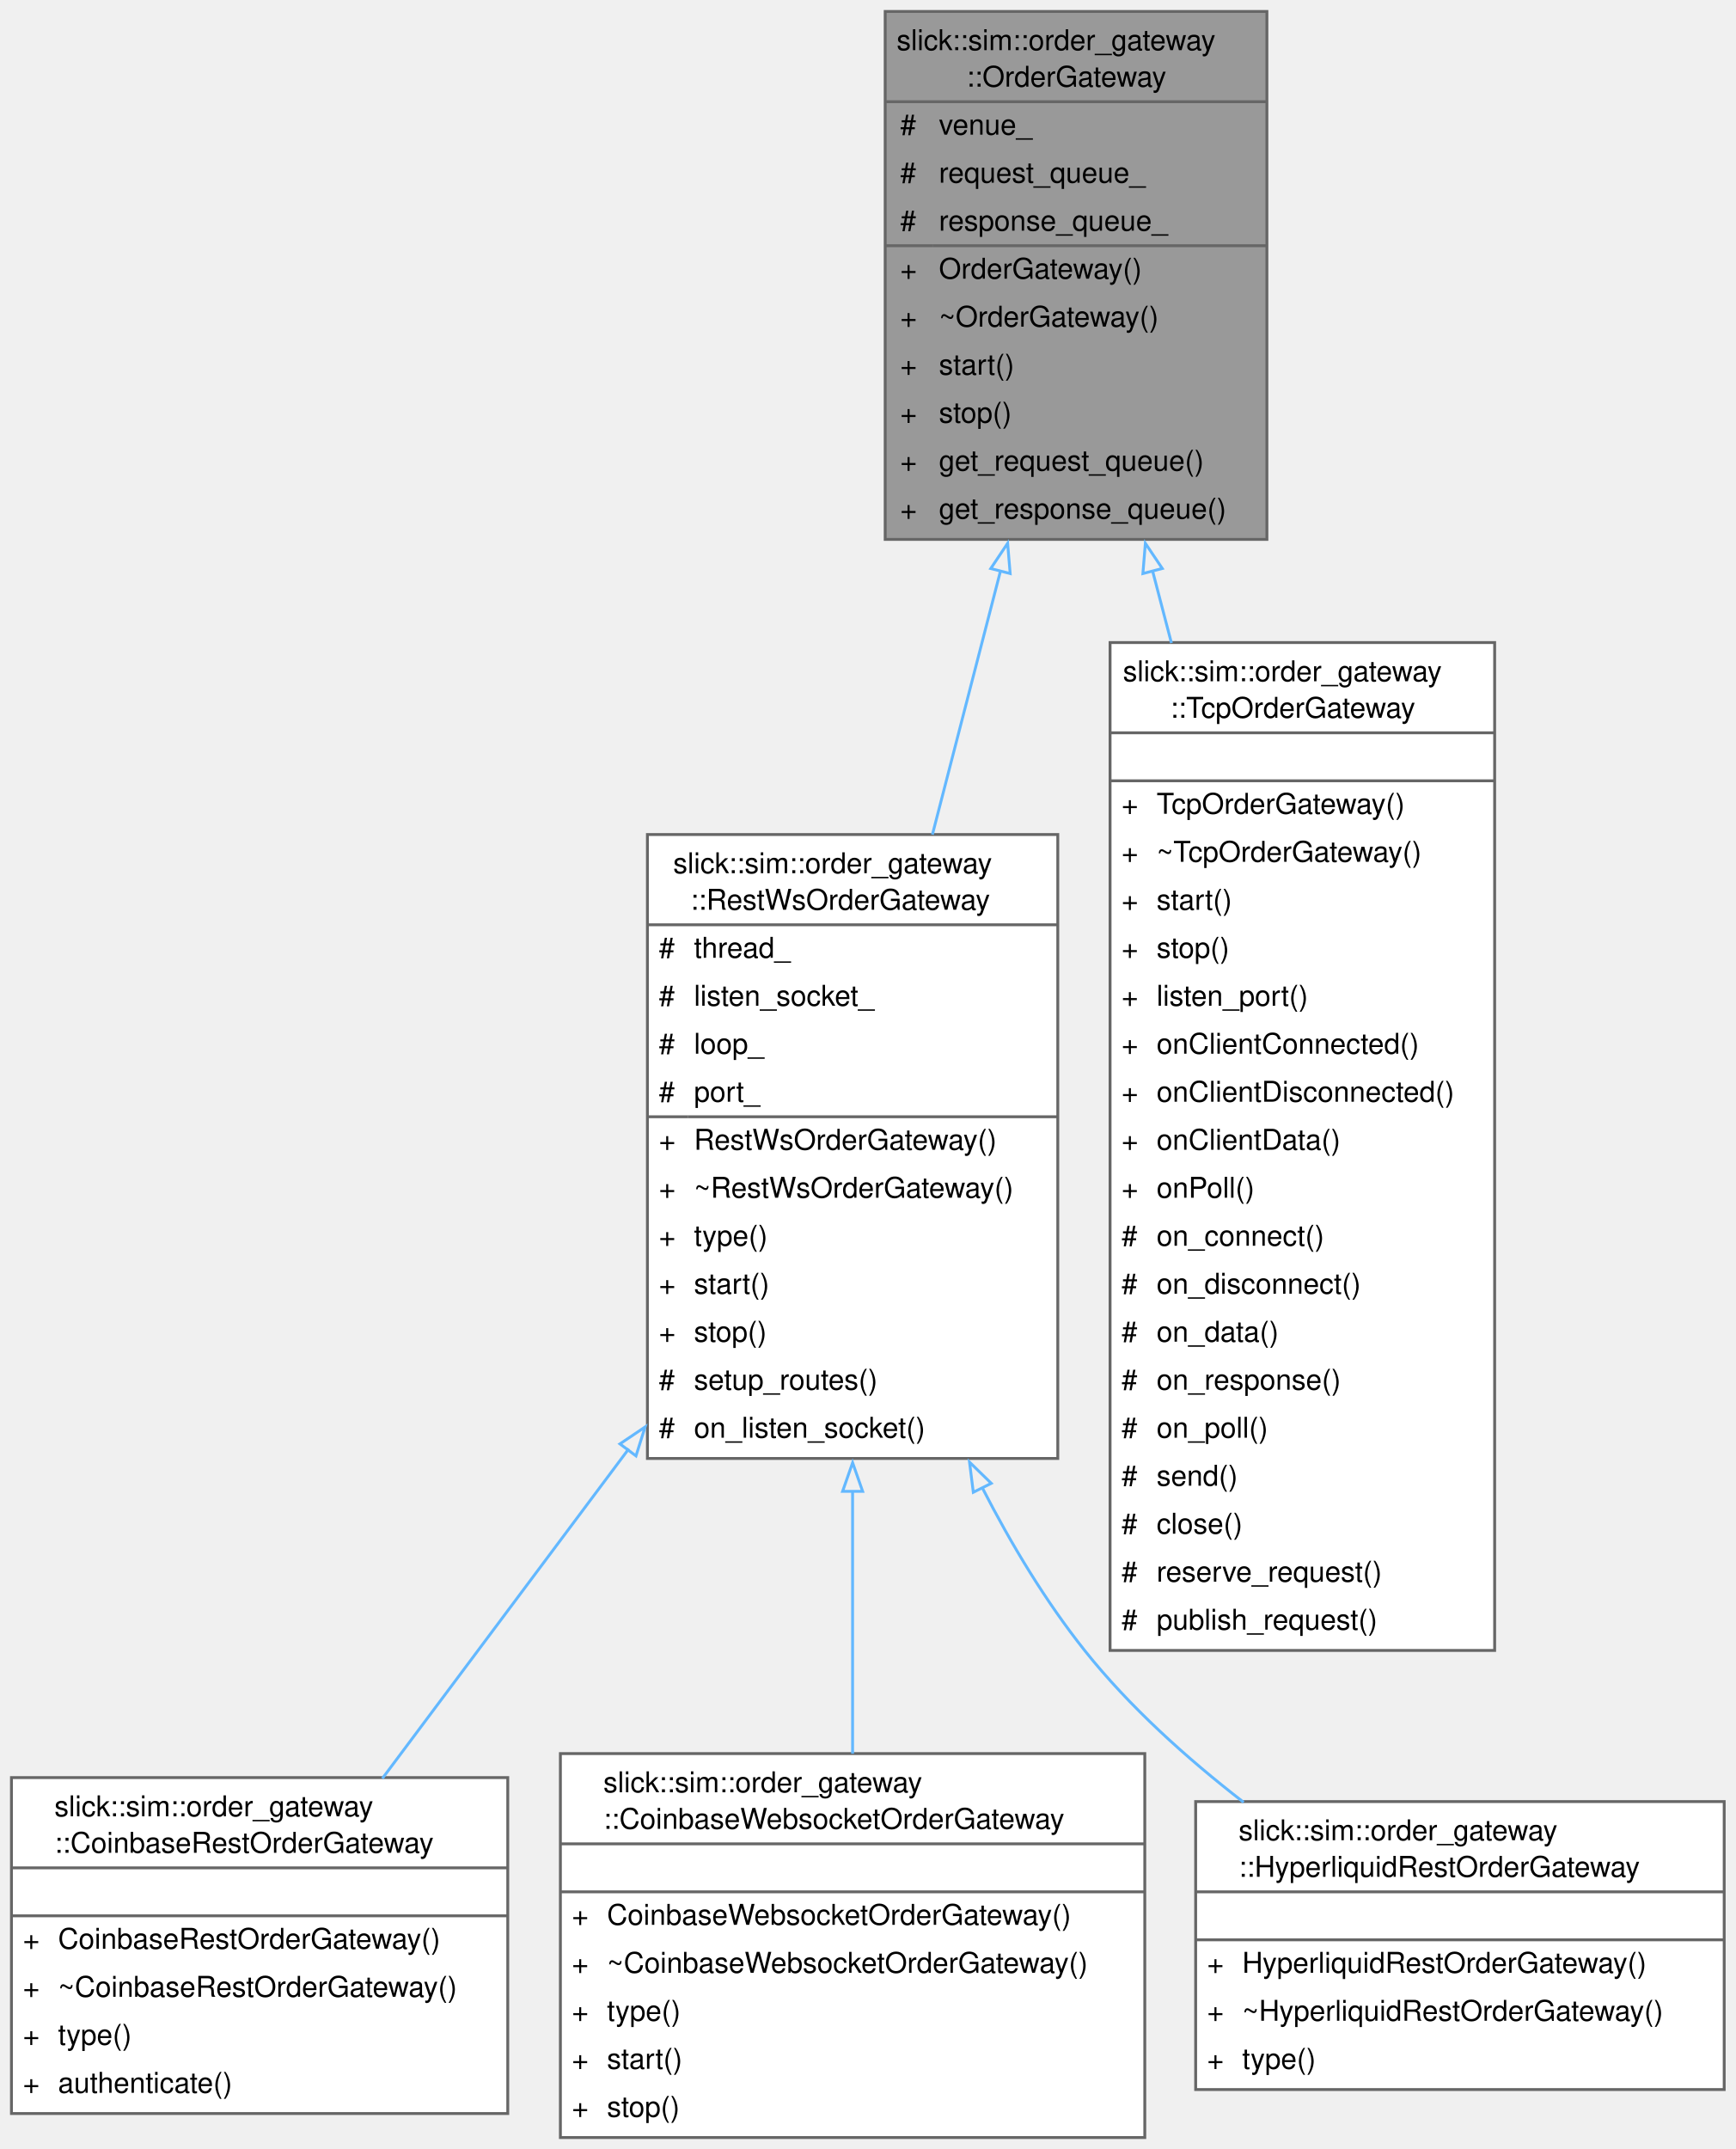
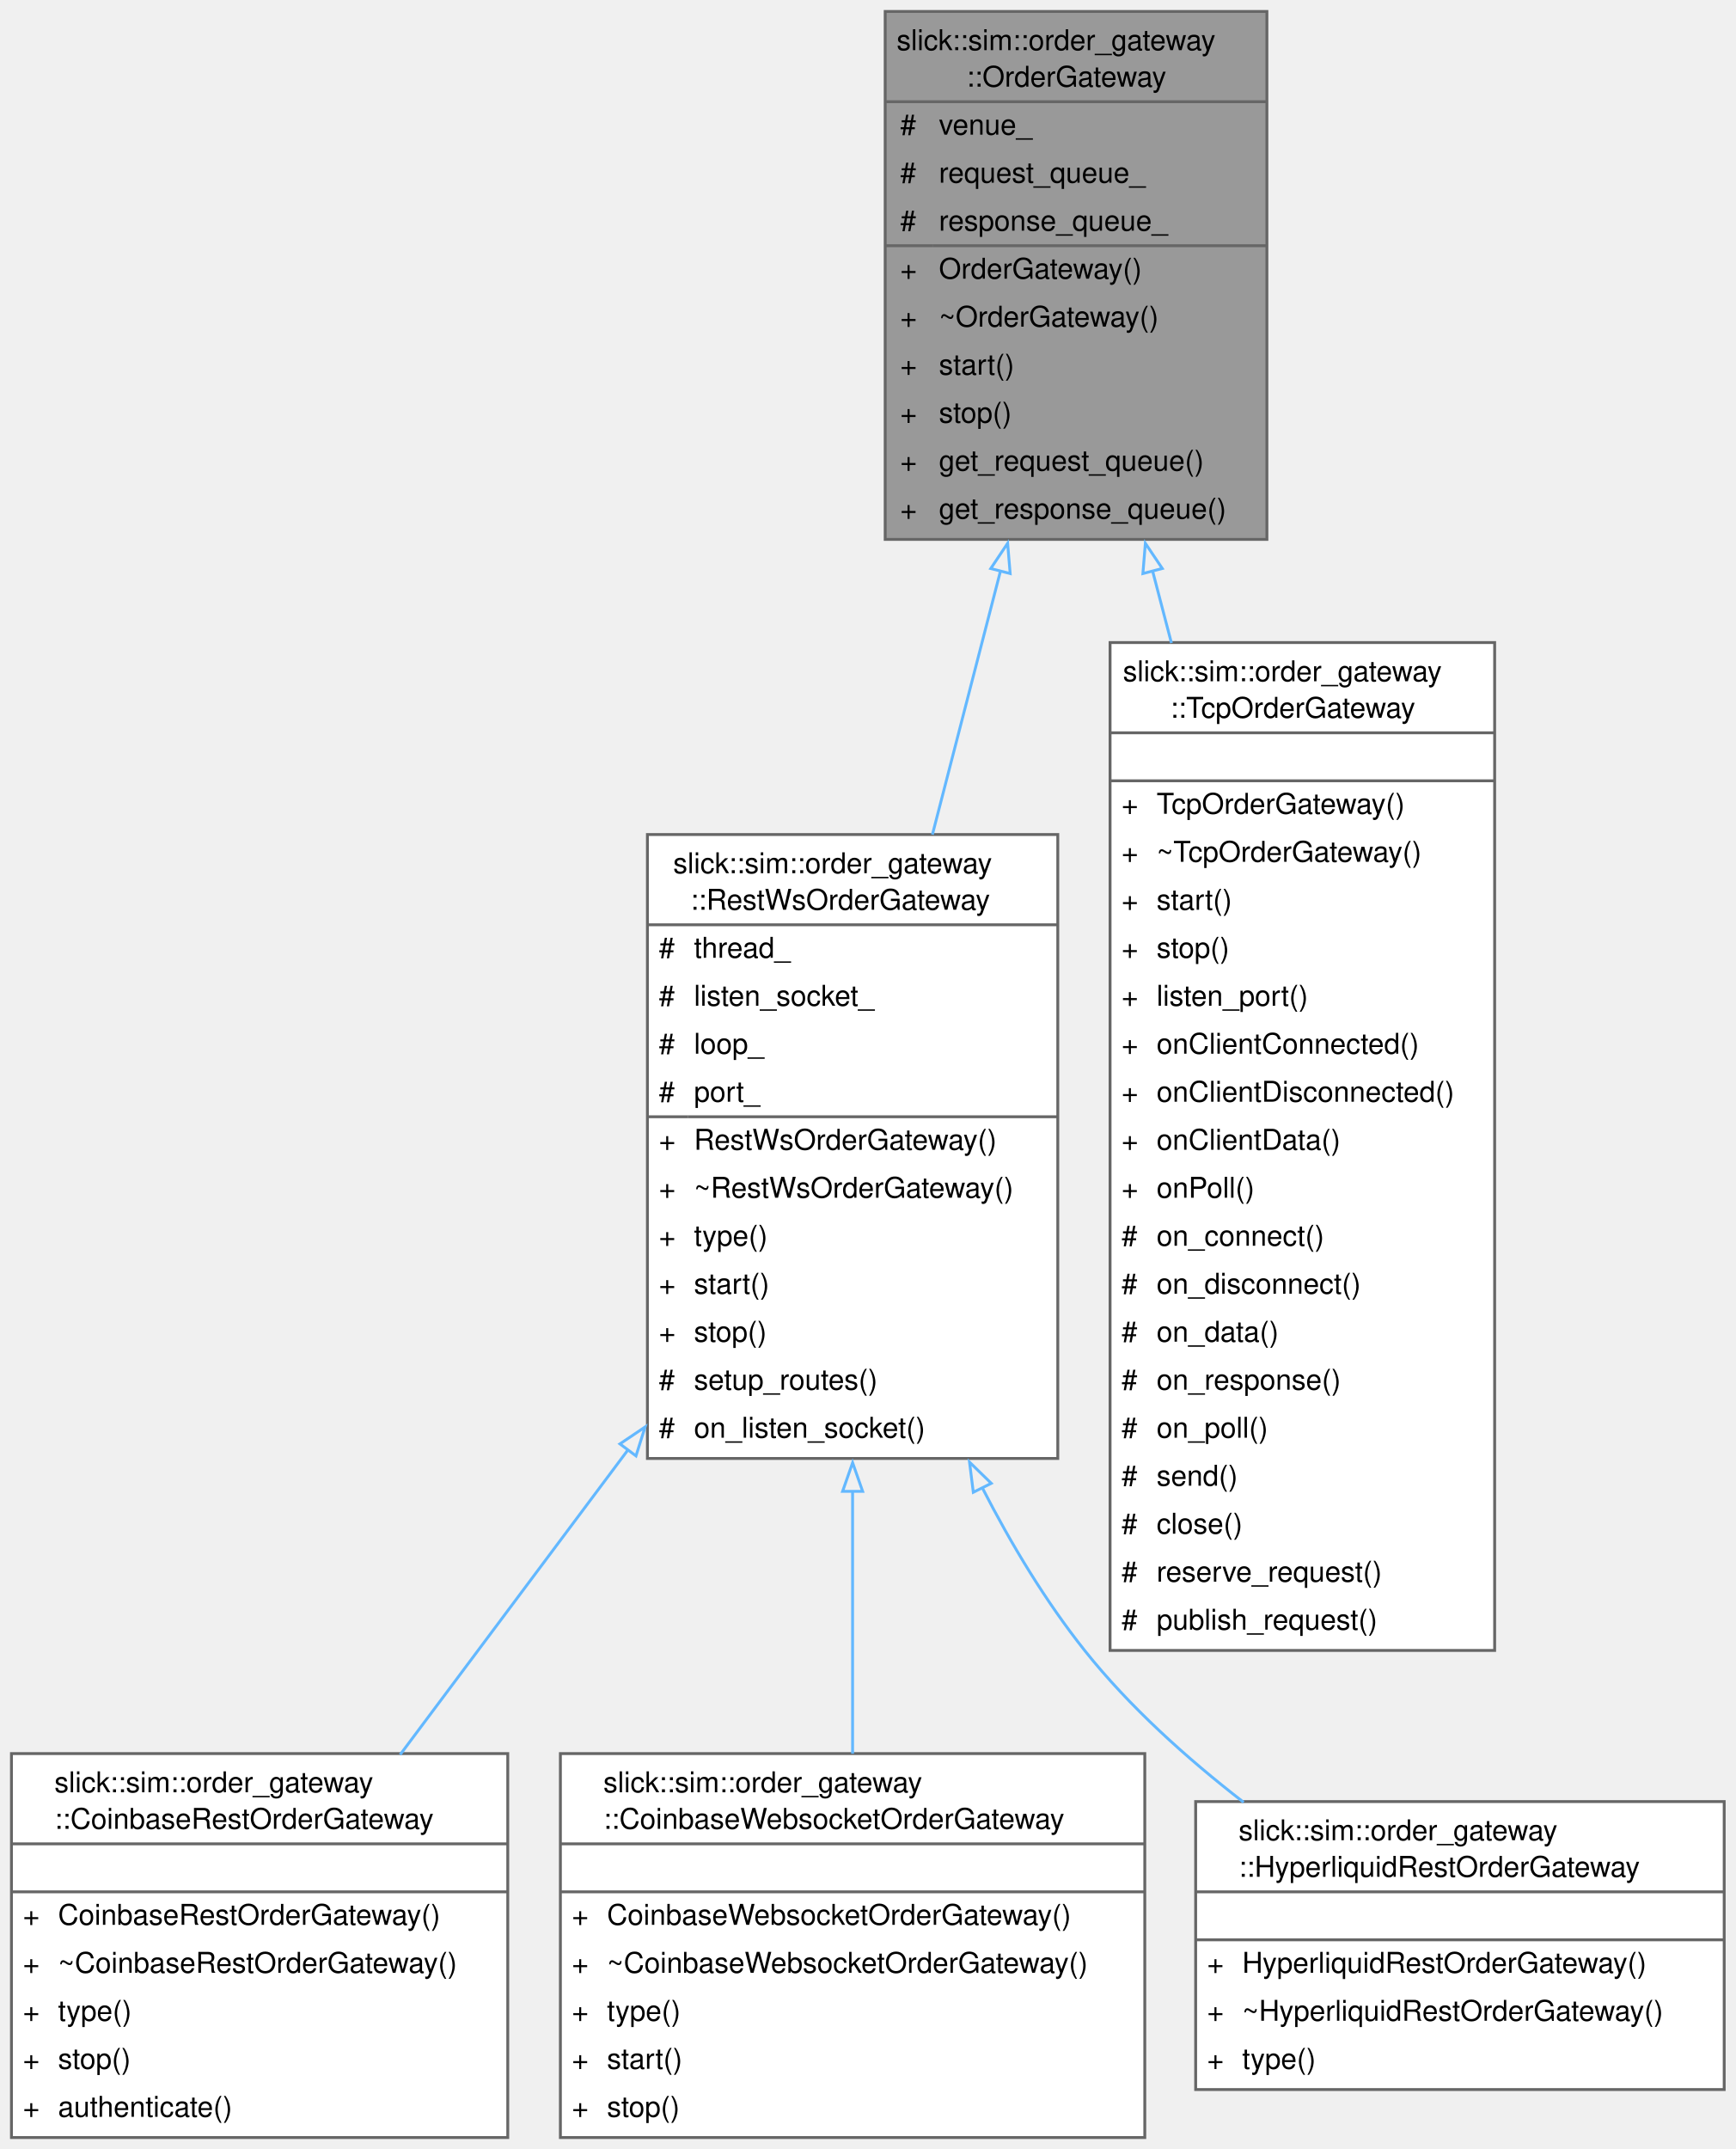
<svg xmlns="http://www.w3.org/2000/svg" xmlns:xlink="http://www.w3.org/1999/xlink" width="606pt" height="750pt" viewBox="0.00 0.00 606.00 750.00">
  <g id="graph0" class="graph" transform="scale(1 1) rotate(0) translate(4 746)">
    <g id="Node000001" class="node">
      <g id="a_Node000001">
        <a xlink:title=" ">
          <polygon fill="#999999" stroke="none" points="438.25,-742 305,-742 305,-557.75 438.25,-557.75 438.25,-742" />
          <text xml:space="preserve" text-anchor="start" x="309" y="-728.5" font-family="Helvetica,sans-Serif" font-size="10.00">slick::sim::order_gateway</text>
          <text xml:space="preserve" text-anchor="start" x="333.38" y="-715.75" font-family="Helvetica,sans-Serif" font-size="10.00">::OrderGateway</text>
          <text xml:space="preserve" text-anchor="start" x="310.25" y="-699" font-family="Helvetica,sans-Serif" font-size="10.00">#</text>
          <text xml:space="preserve" text-anchor="start" x="323.75" y="-699" font-family="Helvetica,sans-Serif" font-size="10.00">venue_</text>
          <text xml:space="preserve" text-anchor="start" x="310.25" y="-682.25" font-family="Helvetica,sans-Serif" font-size="10.00">#</text>
          <text xml:space="preserve" text-anchor="start" x="323.75" y="-682.25" font-family="Helvetica,sans-Serif" font-size="10.00">request_queue_</text>
          <text xml:space="preserve" text-anchor="start" x="310.25" y="-665.5" font-family="Helvetica,sans-Serif" font-size="10.00">#</text>
          <text xml:space="preserve" text-anchor="start" x="323.75" y="-665.5" font-family="Helvetica,sans-Serif" font-size="10.00">response_queue_</text>
          <text xml:space="preserve" text-anchor="start" x="310.25" y="-648.75" font-family="Helvetica,sans-Serif" font-size="10.00">+</text>
          <text xml:space="preserve" text-anchor="start" x="323.75" y="-648.75" font-family="Helvetica,sans-Serif" font-size="10.00">OrderGateway()</text>
          <text xml:space="preserve" text-anchor="start" x="310.25" y="-632" font-family="Helvetica,sans-Serif" font-size="10.00">+</text>
          <text xml:space="preserve" text-anchor="start" x="323.75" y="-632" font-family="Helvetica,sans-Serif" font-size="10.00">~OrderGateway()</text>
          <text xml:space="preserve" text-anchor="start" x="310.25" y="-615.25" font-family="Helvetica,sans-Serif" font-size="10.00">+</text>
          <text xml:space="preserve" text-anchor="start" x="323.75" y="-615.25" font-family="Helvetica,sans-Serif" font-size="10.00">start()</text>
          <text xml:space="preserve" text-anchor="start" x="310.25" y="-598.5" font-family="Helvetica,sans-Serif" font-size="10.00">+</text>
          <text xml:space="preserve" text-anchor="start" x="323.75" y="-598.5" font-family="Helvetica,sans-Serif" font-size="10.00">stop()</text>
          <text xml:space="preserve" text-anchor="start" x="310.25" y="-581.75" font-family="Helvetica,sans-Serif" font-size="10.00">+</text>
          <text xml:space="preserve" text-anchor="start" x="323.75" y="-581.75" font-family="Helvetica,sans-Serif" font-size="10.00">get_request_queue()</text>
          <text xml:space="preserve" text-anchor="start" x="310.25" y="-565" font-family="Helvetica,sans-Serif" font-size="10.00">+</text>
          <text xml:space="preserve" text-anchor="start" x="323.75" y="-565" font-family="Helvetica,sans-Serif" font-size="10.00">get_response_queue()</text>
          <polygon fill="#666666" stroke="#666666" points="305,-710.5 305,-710.5 438.25,-710.5 438.25,-710.5 305,-710.5" />
          <polygon fill="#666666" stroke="#666666" points="305,-660.25 305,-660.25 321.75,-660.25 321.75,-660.25 305,-660.25" />
          <polygon fill="#666666" stroke="#666666" points="321.75,-660.25 321.75,-660.25 438.25,-660.25 438.25,-660.25 321.75,-660.25" />
          <polygon fill="none" stroke="#666666" points="305,-557.75 305,-742 438.25,-742 438.25,-557.75 305,-557.75" />
        </a>
      </g>
    </g>
    <g id="Node000002" class="node">
      <g id="a_Node000002">
        <a xlink:href="classslick_1_1sim_1_1order__gateway_1_1RestWsOrderGateway.html" target="_top" xlink:title=" ">
          <polygon fill="white" stroke="none" points="365.25,-454.75 222,-454.75 222,-237 365.25,-237 365.25,-454.75" />
          <text xml:space="preserve" text-anchor="start" x="231" y="-441.25" font-family="Helvetica,sans-Serif" font-size="10.00">slick::sim::order_gateway</text>
          <text xml:space="preserve" text-anchor="start" x="237" y="-428.5" font-family="Helvetica,sans-Serif" font-size="10.00">::RestWsOrderGateway</text>
          <text xml:space="preserve" text-anchor="start" x="226" y="-411.75" font-family="Helvetica,sans-Serif" font-size="10.00">#</text>
          <text xml:space="preserve" text-anchor="start" x="238.25" y="-411.75" font-family="Helvetica,sans-Serif" font-size="10.00">thread_</text>
          <text xml:space="preserve" text-anchor="start" x="226" y="-395" font-family="Helvetica,sans-Serif" font-size="10.00">#</text>
          <text xml:space="preserve" text-anchor="start" x="238.25" y="-395" font-family="Helvetica,sans-Serif" font-size="10.00">listen_socket_</text>
          <text xml:space="preserve" text-anchor="start" x="226" y="-378.25" font-family="Helvetica,sans-Serif" font-size="10.00">#</text>
          <text xml:space="preserve" text-anchor="start" x="238.25" y="-378.25" font-family="Helvetica,sans-Serif" font-size="10.00">loop_</text>
          <text xml:space="preserve" text-anchor="start" x="226" y="-361.5" font-family="Helvetica,sans-Serif" font-size="10.00">#</text>
          <text xml:space="preserve" text-anchor="start" x="238.25" y="-361.5" font-family="Helvetica,sans-Serif" font-size="10.00">port_</text>
          <text xml:space="preserve" text-anchor="start" x="226" y="-344.75" font-family="Helvetica,sans-Serif" font-size="10.00">+</text>
          <text xml:space="preserve" text-anchor="start" x="238.25" y="-344.75" font-family="Helvetica,sans-Serif" font-size="10.00">RestWsOrderGateway()</text>
          <text xml:space="preserve" text-anchor="start" x="226" y="-328" font-family="Helvetica,sans-Serif" font-size="10.00">+</text>
          <text xml:space="preserve" text-anchor="start" x="238.25" y="-328" font-family="Helvetica,sans-Serif" font-size="10.00">~RestWsOrderGateway()</text>
          <text xml:space="preserve" text-anchor="start" x="226" y="-311.25" font-family="Helvetica,sans-Serif" font-size="10.00">+</text>
          <text xml:space="preserve" text-anchor="start" x="238.25" y="-311.25" font-family="Helvetica,sans-Serif" font-size="10.00">type()</text>
          <text xml:space="preserve" text-anchor="start" x="226" y="-294.5" font-family="Helvetica,sans-Serif" font-size="10.00">+</text>
          <text xml:space="preserve" text-anchor="start" x="238.25" y="-294.5" font-family="Helvetica,sans-Serif" font-size="10.00">start()</text>
          <text xml:space="preserve" text-anchor="start" x="226" y="-277.75" font-family="Helvetica,sans-Serif" font-size="10.00">+</text>
          <text xml:space="preserve" text-anchor="start" x="238.25" y="-277.75" font-family="Helvetica,sans-Serif" font-size="10.00">stop()</text>
          <text xml:space="preserve" text-anchor="start" x="226" y="-261" font-family="Helvetica,sans-Serif" font-size="10.00">#</text>
          <text xml:space="preserve" text-anchor="start" x="238.25" y="-261" font-family="Helvetica,sans-Serif" font-size="10.00">setup_routes()</text>
          <text xml:space="preserve" text-anchor="start" x="226" y="-244.25" font-family="Helvetica,sans-Serif" font-size="10.00">#</text>
          <text xml:space="preserve" text-anchor="start" x="238.25" y="-244.25" font-family="Helvetica,sans-Serif" font-size="10.00">on_listen_socket()</text>
          <polygon fill="#666666" stroke="#666666" points="222,-423.25 222,-423.25 365.25,-423.25 365.25,-423.25 222,-423.25" />
          <polygon fill="#666666" stroke="#666666" points="222,-356.25 222,-356.25 236.25,-356.25 236.25,-356.25 222,-356.25" />
          <polygon fill="#666666" stroke="#666666" points="236.25,-356.25 236.25,-356.25 365.25,-356.25 365.25,-356.25 236.25,-356.25" />
          <polygon fill="none" stroke="#666666" points="222,-237 222,-454.75 365.25,-454.75 365.25,-237 222,-237" />
        </a>
      </g>
    </g>
    <g id="edge1_Node000001_Node000002" class="edge">
      <g id="a_edge1_Node000001_Node000002">
        <a xlink:title=" ">
          <path fill="none" stroke="#63b8ff" d="M345.33,-547.05C337.65,-517.34 329.25,-484.79 321.48,-454.72" />
          <polygon fill="none" stroke="#63b8ff" points="341.85,-547.58 347.74,-556.39 348.63,-545.83 341.85,-547.58" />
        </a>
      </g>
    </g>
    <g id="Node000006" class="node">
      <g id="a_Node000006">
        <a xlink:href="classslick_1_1sim_1_1order__gateway_1_1TcpOrderGateway.html" target="_top" xlink:title="The transport half of a binary order-entry gateway: a TCP server that hands a venue's protocol whole ...">
          <polygon fill="white" stroke="none" points="517.75,-521.75 383.5,-521.75 383.5,-170 517.75,-170 517.75,-521.75" />
          <text xml:space="preserve" text-anchor="start" x="388" y="-508.25" font-family="Helvetica,sans-Serif" font-size="10.00">slick::sim::order_gateway</text>
          <text xml:space="preserve" text-anchor="start" x="404.5" y="-495.5" font-family="Helvetica,sans-Serif" font-size="10.00">::TcpOrderGateway</text>
          <text xml:space="preserve" text-anchor="start" x="449.12" y="-478.75" font-family="Helvetica,sans-Serif" font-size="10.00"> </text>
          <text xml:space="preserve" text-anchor="start" x="387.5" y="-462" font-family="Helvetica,sans-Serif" font-size="10.00">+</text>
          <text xml:space="preserve" text-anchor="start" x="399.75" y="-462" font-family="Helvetica,sans-Serif" font-size="10.00">TcpOrderGateway()</text>
          <text xml:space="preserve" text-anchor="start" x="387.5" y="-445.25" font-family="Helvetica,sans-Serif" font-size="10.00">+</text>
          <text xml:space="preserve" text-anchor="start" x="399.75" y="-445.25" font-family="Helvetica,sans-Serif" font-size="10.00">~TcpOrderGateway()</text>
          <text xml:space="preserve" text-anchor="start" x="387.5" y="-428.5" font-family="Helvetica,sans-Serif" font-size="10.00">+</text>
          <text xml:space="preserve" text-anchor="start" x="399.75" y="-428.5" font-family="Helvetica,sans-Serif" font-size="10.00">start()</text>
          <text xml:space="preserve" text-anchor="start" x="387.5" y="-411.75" font-family="Helvetica,sans-Serif" font-size="10.00">+</text>
          <text xml:space="preserve" text-anchor="start" x="399.75" y="-411.75" font-family="Helvetica,sans-Serif" font-size="10.00">stop()</text>
          <text xml:space="preserve" text-anchor="start" x="387.5" y="-395" font-family="Helvetica,sans-Serif" font-size="10.00">+</text>
          <text xml:space="preserve" text-anchor="start" x="399.75" y="-395" font-family="Helvetica,sans-Serif" font-size="10.00">listen_port()</text>
          <text xml:space="preserve" text-anchor="start" x="387.5" y="-378.25" font-family="Helvetica,sans-Serif" font-size="10.00">+</text>
          <text xml:space="preserve" text-anchor="start" x="399.75" y="-378.25" font-family="Helvetica,sans-Serif" font-size="10.00">onClientConnected()</text>
          <text xml:space="preserve" text-anchor="start" x="387.5" y="-361.5" font-family="Helvetica,sans-Serif" font-size="10.00">+</text>
          <text xml:space="preserve" text-anchor="start" x="399.75" y="-361.5" font-family="Helvetica,sans-Serif" font-size="10.00">onClientDisconnected()</text>
          <text xml:space="preserve" text-anchor="start" x="387.5" y="-344.75" font-family="Helvetica,sans-Serif" font-size="10.00">+</text>
          <text xml:space="preserve" text-anchor="start" x="399.75" y="-344.75" font-family="Helvetica,sans-Serif" font-size="10.00">onClientData()</text>
          <text xml:space="preserve" text-anchor="start" x="387.5" y="-328" font-family="Helvetica,sans-Serif" font-size="10.00">+</text>
          <text xml:space="preserve" text-anchor="start" x="399.75" y="-328" font-family="Helvetica,sans-Serif" font-size="10.00">onPoll()</text>
          <text xml:space="preserve" text-anchor="start" x="387.5" y="-311.25" font-family="Helvetica,sans-Serif" font-size="10.00">#</text>
          <text xml:space="preserve" text-anchor="start" x="399.75" y="-311.25" font-family="Helvetica,sans-Serif" font-size="10.00">on_connect()</text>
          <text xml:space="preserve" text-anchor="start" x="387.5" y="-294.5" font-family="Helvetica,sans-Serif" font-size="10.00">#</text>
          <text xml:space="preserve" text-anchor="start" x="399.75" y="-294.5" font-family="Helvetica,sans-Serif" font-size="10.00">on_disconnect()</text>
          <text xml:space="preserve" text-anchor="start" x="387.5" y="-277.75" font-family="Helvetica,sans-Serif" font-size="10.00">#</text>
          <text xml:space="preserve" text-anchor="start" x="399.75" y="-277.75" font-family="Helvetica,sans-Serif" font-size="10.00">on_data()</text>
          <text xml:space="preserve" text-anchor="start" x="387.5" y="-261" font-family="Helvetica,sans-Serif" font-size="10.00">#</text>
          <text xml:space="preserve" text-anchor="start" x="399.75" y="-261" font-family="Helvetica,sans-Serif" font-size="10.00">on_response()</text>
          <text xml:space="preserve" text-anchor="start" x="387.5" y="-244.25" font-family="Helvetica,sans-Serif" font-size="10.00">#</text>
          <text xml:space="preserve" text-anchor="start" x="399.75" y="-244.25" font-family="Helvetica,sans-Serif" font-size="10.00">on_poll()</text>
          <text xml:space="preserve" text-anchor="start" x="387.5" y="-227.5" font-family="Helvetica,sans-Serif" font-size="10.00">#</text>
          <text xml:space="preserve" text-anchor="start" x="399.75" y="-227.5" font-family="Helvetica,sans-Serif" font-size="10.00">send()</text>
          <text xml:space="preserve" text-anchor="start" x="387.5" y="-210.75" font-family="Helvetica,sans-Serif" font-size="10.00">#</text>
          <text xml:space="preserve" text-anchor="start" x="399.75" y="-210.75" font-family="Helvetica,sans-Serif" font-size="10.00">close()</text>
          <text xml:space="preserve" text-anchor="start" x="387.5" y="-194" font-family="Helvetica,sans-Serif" font-size="10.00">#</text>
          <text xml:space="preserve" text-anchor="start" x="399.75" y="-194" font-family="Helvetica,sans-Serif" font-size="10.00">reserve_request()</text>
          <text xml:space="preserve" text-anchor="start" x="387.5" y="-177.25" font-family="Helvetica,sans-Serif" font-size="10.00">#</text>
          <text xml:space="preserve" text-anchor="start" x="399.75" y="-177.25" font-family="Helvetica,sans-Serif" font-size="10.00">publish_request()</text>
          <polygon fill="#666666" stroke="#666666" points="383.5,-490.25 383.5,-490.25 517.75,-490.25 517.75,-490.25 383.5,-490.25" />
          <polygon fill="#666666" stroke="#666666" points="383.5,-473.5 383.5,-473.5 517.75,-473.5 517.75,-473.5 383.5,-473.5" />
          <polygon fill="none" stroke="#666666" points="383.5,-170 383.5,-521.75 517.75,-521.75 517.75,-170 383.5,-170" />
        </a>
      </g>
    </g>
    <g id="edge5_Node000001_Node000006" class="edge">
      <g id="a_edge5_Node000001_Node000006">
        <a xlink:title=" ">
          <path fill="none" stroke="#63b8ff" d="M398.33,-546.79C400.48,-538.57 402.69,-530.13 404.92,-521.59" />
          <polygon fill="none" stroke="#63b8ff" points="394.96,-545.83 395.82,-556.39 401.73,-547.6 394.96,-545.83" />
        </a>
      </g>
    </g>
    <g id="Node000003" class="node">
      <g id="a_Node000003">
        <a xlink:href="classslick_1_1sim_1_1order__gateway_1_1CoinbaseRestOrderGateway.html" target="_top" xlink:title=" ">
-           <polygon fill="white" stroke="none" points="173.25,-125.62 0,-125.62 0,-8.37 173.25,-8.37 173.25,-125.62" />
-           <text xml:space="preserve" text-anchor="start" x="15" y="-112.12" font-family="Helvetica,sans-Serif" font-size="10.00">slick::sim::order_gateway</text>
-           <text xml:space="preserve" text-anchor="start" x="15" y="-99.38" font-family="Helvetica,sans-Serif" font-size="10.00">::CoinbaseRestOrderGateway</text>
-           <text xml:space="preserve" text-anchor="start" x="85.12" y="-82.62" font-family="Helvetica,sans-Serif" font-size="10.00"> </text>
-           <text xml:space="preserve" text-anchor="start" x="4" y="-65.88" font-family="Helvetica,sans-Serif" font-size="10.00">+</text>
-           <text xml:space="preserve" text-anchor="start" x="16.25" y="-65.88" font-family="Helvetica,sans-Serif" font-size="10.00">CoinbaseRestOrderGateway()</text>
-           <text xml:space="preserve" text-anchor="start" x="4" y="-49.12" font-family="Helvetica,sans-Serif" font-size="10.00">+</text>
-           <text xml:space="preserve" text-anchor="start" x="16.25" y="-49.12" font-family="Helvetica,sans-Serif" font-size="10.00">~CoinbaseRestOrderGateway()</text>
-           <text xml:space="preserve" text-anchor="start" x="4" y="-32.38" font-family="Helvetica,sans-Serif" font-size="10.00">+</text>
-           <text xml:space="preserve" text-anchor="start" x="16.25" y="-32.38" font-family="Helvetica,sans-Serif" font-size="10.00">type()</text>
-           <text xml:space="preserve" text-anchor="start" x="4" y="-15.62" font-family="Helvetica,sans-Serif" font-size="10.00">+</text>
-           <text xml:space="preserve" text-anchor="start" x="16.25" y="-15.62" font-family="Helvetica,sans-Serif" font-size="10.00">authenticate()</text>
-           <polygon fill="#666666" stroke="#666666" points="0,-94.12 0,-94.12 173.25,-94.12 173.25,-94.12 0,-94.12" />
-           <polygon fill="#666666" stroke="#666666" points="0,-77.38 0,-77.38 173.25,-77.38 173.25,-77.38 0,-77.38" />
-           <polygon fill="none" stroke="#666666" points="0,-8.38 0,-125.62 173.25,-125.62 173.25,-8.38 0,-8.38" />
+           <polygon fill="white" stroke="none" points="173.25,-134 0,-134 0,0 173.25,0 173.25,-134" />
+           <text xml:space="preserve" text-anchor="start" x="15" y="-120.5" font-family="Helvetica,sans-Serif" font-size="10.00">slick::sim::order_gateway</text>
+           <text xml:space="preserve" text-anchor="start" x="15" y="-107.75" font-family="Helvetica,sans-Serif" font-size="10.00">::CoinbaseRestOrderGateway</text>
+           <text xml:space="preserve" text-anchor="start" x="85.12" y="-91" font-family="Helvetica,sans-Serif" font-size="10.00"> </text>
+           <text xml:space="preserve" text-anchor="start" x="4" y="-74.25" font-family="Helvetica,sans-Serif" font-size="10.00">+</text>
+           <text xml:space="preserve" text-anchor="start" x="16.25" y="-74.25" font-family="Helvetica,sans-Serif" font-size="10.00">CoinbaseRestOrderGateway()</text>
+           <text xml:space="preserve" text-anchor="start" x="4" y="-57.5" font-family="Helvetica,sans-Serif" font-size="10.00">+</text>
+           <text xml:space="preserve" text-anchor="start" x="16.25" y="-57.5" font-family="Helvetica,sans-Serif" font-size="10.00">~CoinbaseRestOrderGateway()</text>
+           <text xml:space="preserve" text-anchor="start" x="4" y="-40.75" font-family="Helvetica,sans-Serif" font-size="10.00">+</text>
+           <text xml:space="preserve" text-anchor="start" x="16.25" y="-40.75" font-family="Helvetica,sans-Serif" font-size="10.00">type()</text>
+           <text xml:space="preserve" text-anchor="start" x="4" y="-24" font-family="Helvetica,sans-Serif" font-size="10.00">+</text>
+           <text xml:space="preserve" text-anchor="start" x="16.25" y="-24" font-family="Helvetica,sans-Serif" font-size="10.00">stop()</text>
+           <text xml:space="preserve" text-anchor="start" x="4" y="-7.25" font-family="Helvetica,sans-Serif" font-size="10.00">+</text>
+           <text xml:space="preserve" text-anchor="start" x="16.25" y="-7.25" font-family="Helvetica,sans-Serif" font-size="10.00">authenticate()</text>
+           <polygon fill="#666666" stroke="#666666" points="0,-102.5 0,-102.5 173.25,-102.5 173.25,-102.5 0,-102.5" />
+           <polygon fill="#666666" stroke="#666666" points="0,-85.75 0,-85.75 173.25,-85.75 173.25,-85.75 0,-85.75" />
+           <polygon fill="none" stroke="#666666" points="0,0 0,-134 173.25,-134 173.25,0 0,0" />
        </a>
      </g>
    </g>
    <g id="edge2_Node000002_Node000003" class="edge">
      <g id="a_edge2_Node000002_Node000003">
        <a xlink:title=" ">
-           <path fill="none" stroke="#63b8ff" d="M215.53,-240.42C186.36,-201.4 154.31,-158.54 129.47,-125.31" />
+           <path fill="none" stroke="#63b8ff" d="M215.35,-240.18C188.61,-204.41 159.46,-165.43 135.68,-133.62" />
          <polygon fill="none" stroke="#63b8ff" points="212.4,-242.08 221.19,-247.99 218.01,-237.89 212.4,-242.08" />
        </a>
      </g>
    </g>
    <g id="Node000004" class="node">
      <g id="a_Node000004">
        <a xlink:href="classslick_1_1sim_1_1order__gateway_1_1CoinbaseWebsocketOrderGateway.html" target="_top" xlink:title=" ">
          <polygon fill="white" stroke="none" points="395.62,-134 191.62,-134 191.62,0 395.62,0 395.62,-134" />
          <text xml:space="preserve" text-anchor="start" x="206.62" y="-120.5" font-family="Helvetica,sans-Serif" font-size="10.00">slick::sim::order_gateway</text>
          <text xml:space="preserve" text-anchor="start" x="206.62" y="-107.75" font-family="Helvetica,sans-Serif" font-size="10.00">::CoinbaseWebsocketOrderGateway</text>
          <text xml:space="preserve" text-anchor="start" x="292.12" y="-91" font-family="Helvetica,sans-Serif" font-size="10.00"> </text>
          <text xml:space="preserve" text-anchor="start" x="195.62" y="-74.25" font-family="Helvetica,sans-Serif" font-size="10.00">+</text>
          <text xml:space="preserve" text-anchor="start" x="207.88" y="-74.25" font-family="Helvetica,sans-Serif" font-size="10.00">CoinbaseWebsocketOrderGateway()</text>
          <text xml:space="preserve" text-anchor="start" x="195.62" y="-57.5" font-family="Helvetica,sans-Serif" font-size="10.00">+</text>
          <text xml:space="preserve" text-anchor="start" x="207.88" y="-57.5" font-family="Helvetica,sans-Serif" font-size="10.00">~CoinbaseWebsocketOrderGateway()</text>
          <text xml:space="preserve" text-anchor="start" x="195.62" y="-40.75" font-family="Helvetica,sans-Serif" font-size="10.00">+</text>
          <text xml:space="preserve" text-anchor="start" x="207.88" y="-40.75" font-family="Helvetica,sans-Serif" font-size="10.00">type()</text>
          <text xml:space="preserve" text-anchor="start" x="195.62" y="-24" font-family="Helvetica,sans-Serif" font-size="10.00">+</text>
          <text xml:space="preserve" text-anchor="start" x="207.88" y="-24" font-family="Helvetica,sans-Serif" font-size="10.00">start()</text>
          <text xml:space="preserve" text-anchor="start" x="195.62" y="-7.25" font-family="Helvetica,sans-Serif" font-size="10.00">+</text>
          <text xml:space="preserve" text-anchor="start" x="207.88" y="-7.25" font-family="Helvetica,sans-Serif" font-size="10.00">stop()</text>
          <polygon fill="#666666" stroke="#666666" points="191.62,-102.5 191.62,-102.5 395.62,-102.5 395.62,-102.5 191.62,-102.5" />
          <polygon fill="#666666" stroke="#666666" points="191.62,-85.75 191.62,-85.75 395.62,-85.75 395.62,-85.75 191.62,-85.75" />
          <polygon fill="none" stroke="#666666" points="191.62,0 191.62,-134 395.62,-134 395.62,0 191.62,0" />
        </a>
      </g>
    </g>
    <g id="edge3_Node000002_Node000004" class="edge">
      <g id="a_edge3_Node000002_Node000004">
        <a xlink:title=" ">
          <path fill="none" stroke="#63b8ff" d="M293.62,-225.54C293.62,-194.14 293.62,-161.41 293.62,-133.97" />
          <polygon fill="none" stroke="#63b8ff" points="290.13,-225.52 293.63,-235.52 297.13,-225.52 290.13,-225.52" />
        </a>
      </g>
    </g>
    <g id="Node000005" class="node">
      <g id="a_Node000005">
        <a xlink:href="classslick_1_1sim_1_1order__gateway_1_1HyperliquidRestOrderGateway.html" target="_top" xlink:title=" ">
          <polygon fill="white" stroke="none" points="597.88,-117.25 413.38,-117.25 413.38,-16.75 597.88,-16.75 597.88,-117.25" />
          <text xml:space="preserve" text-anchor="start" x="428.38" y="-103.75" font-family="Helvetica,sans-Serif" font-size="10.00">slick::sim::order_gateway</text>
          <text xml:space="preserve" text-anchor="start" x="428.38" y="-91" font-family="Helvetica,sans-Serif" font-size="10.00">::HyperliquidRestOrderGateway</text>
          <text xml:space="preserve" text-anchor="start" x="504.12" y="-74.25" font-family="Helvetica,sans-Serif" font-size="10.00"> </text>
          <text xml:space="preserve" text-anchor="start" x="417.38" y="-57.5" font-family="Helvetica,sans-Serif" font-size="10.00">+</text>
          <text xml:space="preserve" text-anchor="start" x="429.62" y="-57.5" font-family="Helvetica,sans-Serif" font-size="10.00">HyperliquidRestOrderGateway()</text>
          <text xml:space="preserve" text-anchor="start" x="417.38" y="-40.75" font-family="Helvetica,sans-Serif" font-size="10.00">+</text>
          <text xml:space="preserve" text-anchor="start" x="429.62" y="-40.75" font-family="Helvetica,sans-Serif" font-size="10.00">~HyperliquidRestOrderGateway()</text>
          <text xml:space="preserve" text-anchor="start" x="417.38" y="-24" font-family="Helvetica,sans-Serif" font-size="10.00">+</text>
          <text xml:space="preserve" text-anchor="start" x="429.62" y="-24" font-family="Helvetica,sans-Serif" font-size="10.00">type()</text>
          <polygon fill="#666666" stroke="#666666" points="413.38,-85.75 413.38,-85.75 597.88,-85.75 597.88,-85.75 413.38,-85.75" />
          <polygon fill="#666666" stroke="#666666" points="413.38,-69 413.38,-69 597.88,-69 597.88,-69 413.38,-69" />
          <polygon fill="none" stroke="#666666" points="413.38,-16.75 413.38,-117.25 597.88,-117.25 597.88,-16.75 413.38,-16.75" />
        </a>
      </g>
    </g>
    <g id="edge4_Node000002_Node000005" class="edge">
      <g id="a_edge4_Node000002_Node000005">
        <a xlink:title=" ">
          <path fill="none" stroke="#63b8ff" d="M338.81,-226.94C349.05,-206.95 361,-187.14 374.62,-170 390.23,-150.37 410.35,-132.3 430.13,-117" />
          <polygon fill="none" stroke="#63b8ff" points="335.76,-225.2 334.44,-235.72 342.03,-228.32 335.76,-225.2" />
        </a>
      </g>
    </g>
  </g>
</svg>
